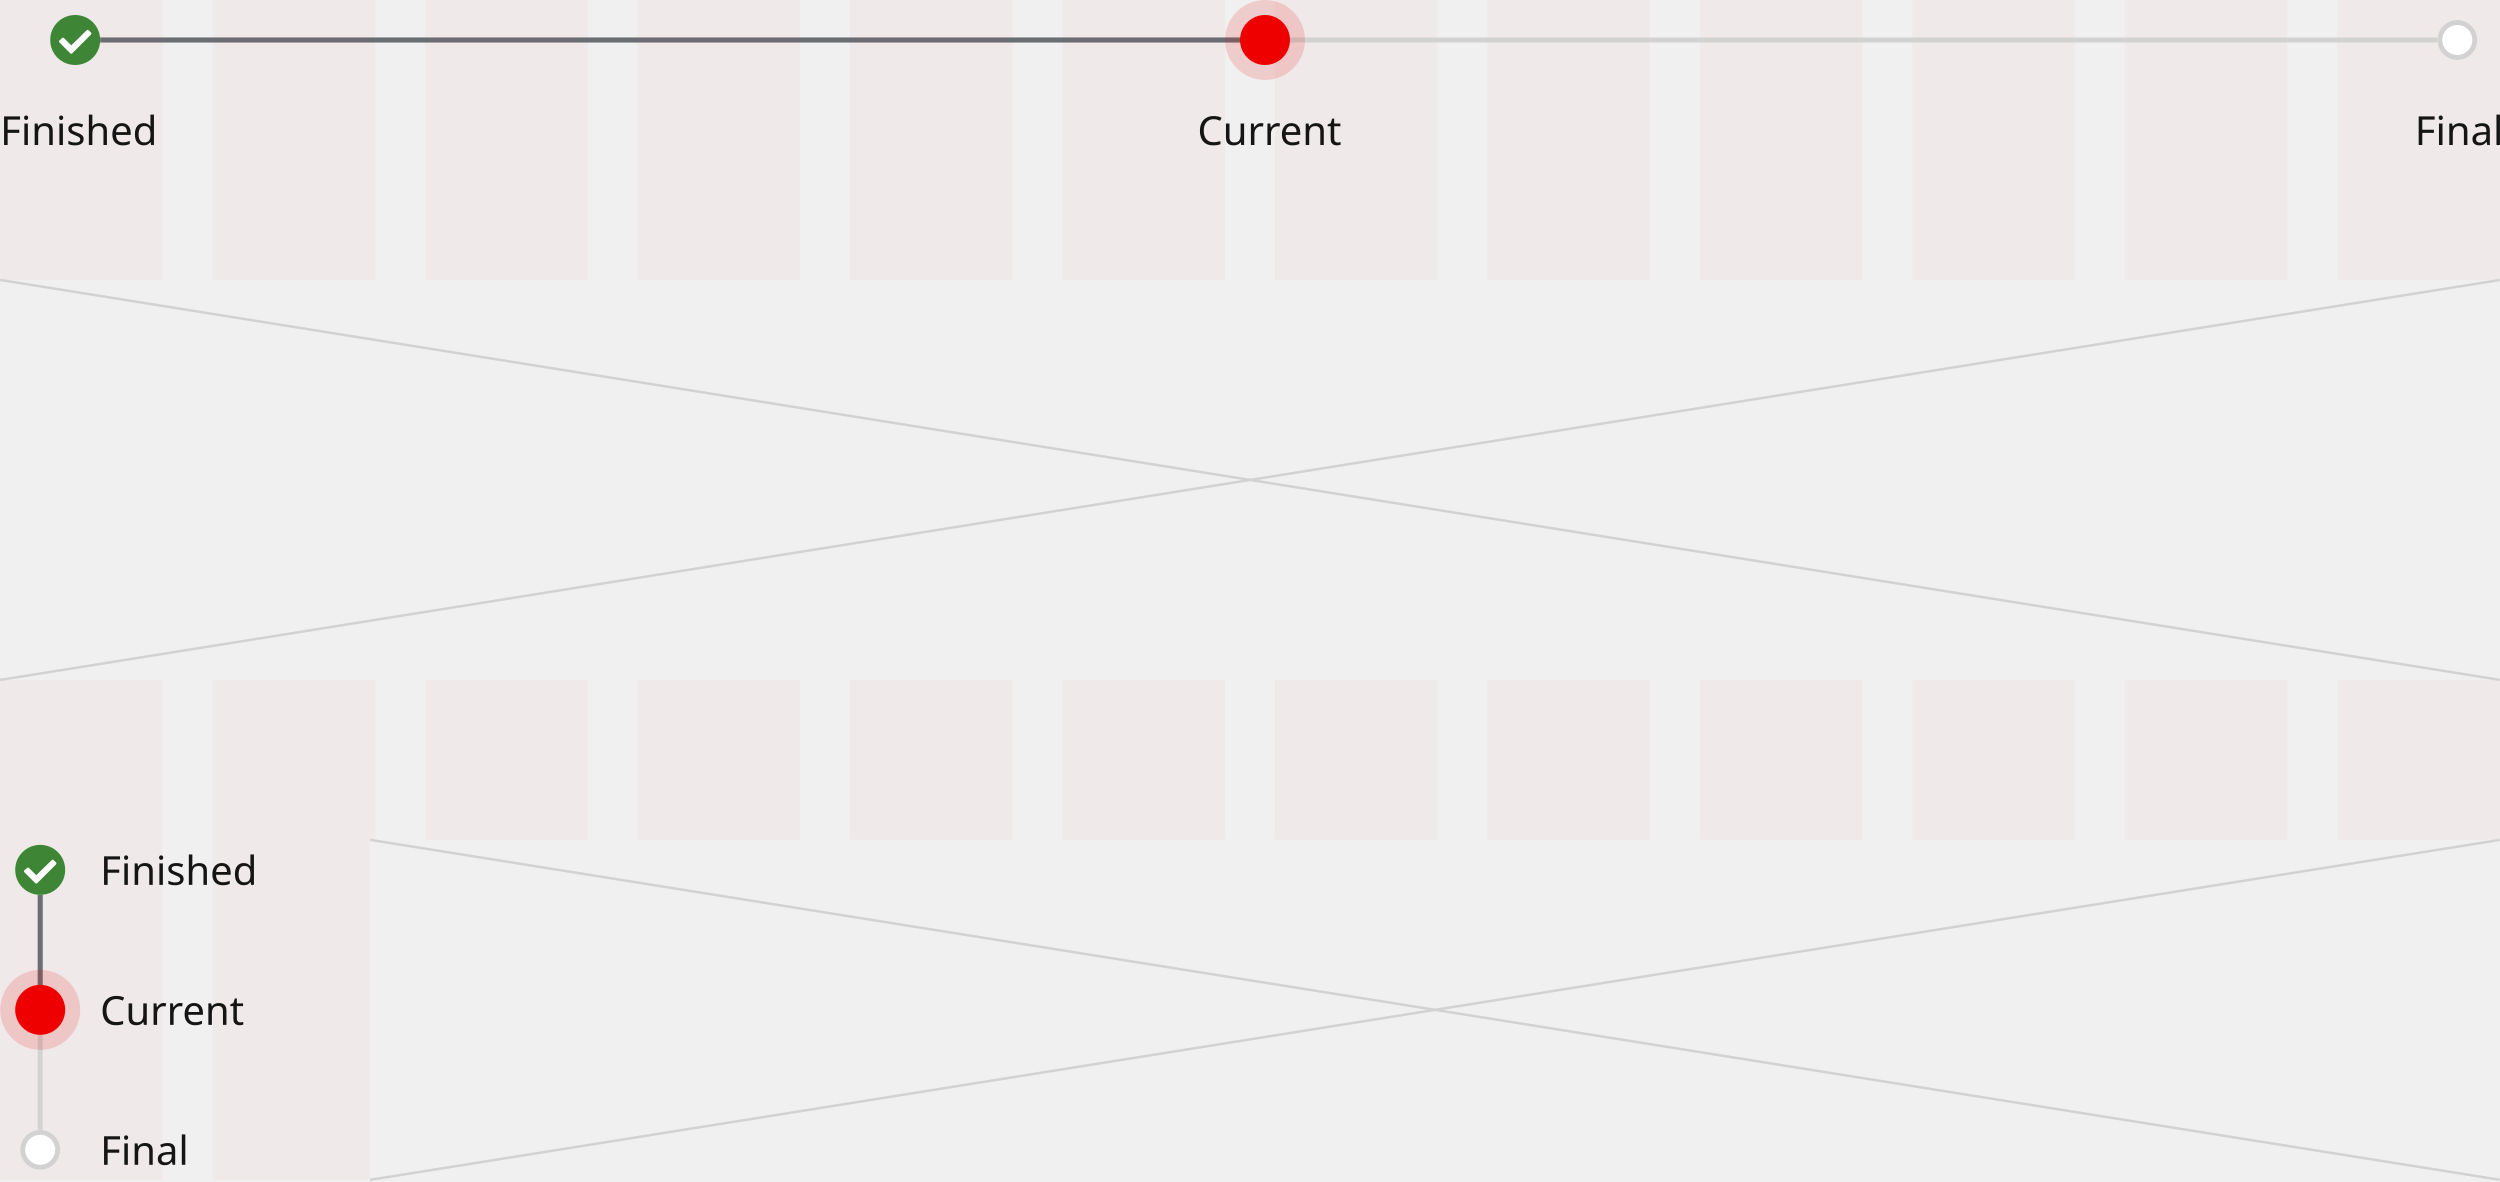
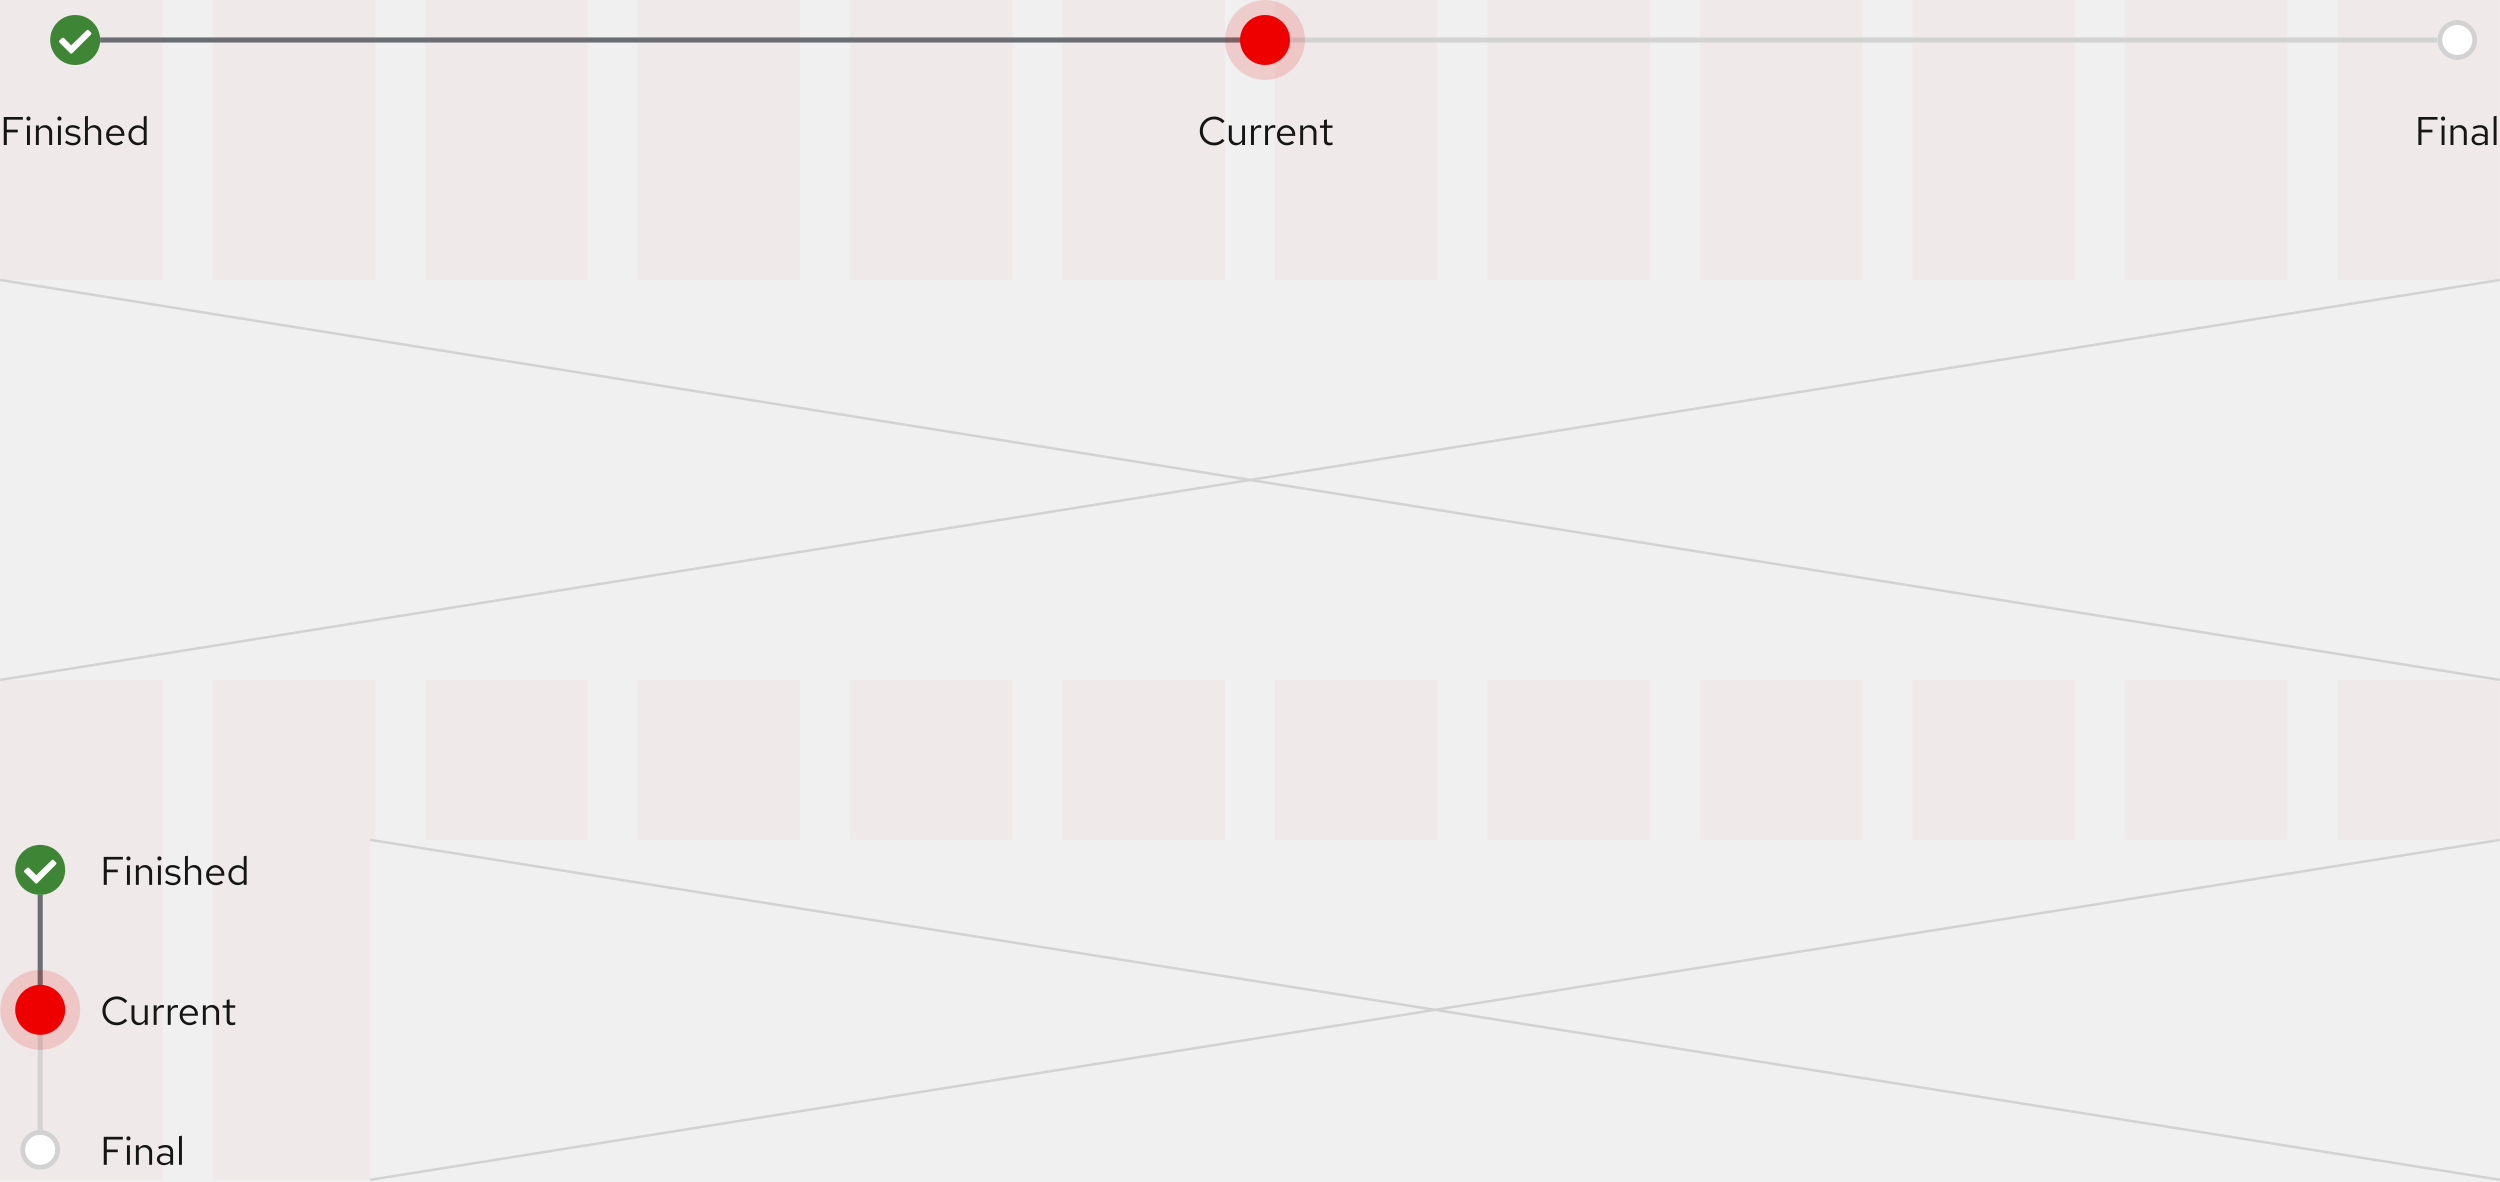
<svg xmlns="http://www.w3.org/2000/svg" width="1000.158" height="472.494" viewBox="0 0 1000.158 472.494">
  <g id="Example" transform="translate(-359.921 -12758)">
    <g id="Grid" opacity="0.03">
      <rect id="Rectangle" width="65" height="472" transform="translate(1295 12758)" fill="red" />
      <rect id="Rectangle-2" data-name="Rectangle" width="65" height="472" transform="translate(1210 12758)" fill="red" />
      <rect id="Rectangle-3" data-name="Rectangle" width="65" height="472" transform="translate(1125 12758)" fill="red" />
      <rect id="Rectangle-4" data-name="Rectangle" width="65" height="472" transform="translate(1040 12758)" fill="red" />
      <rect id="Rectangle-5" data-name="Rectangle" width="65" height="472" transform="translate(955 12758)" fill="red" />
      <rect id="Rectangle-6" data-name="Rectangle" width="65" height="472" transform="translate(870 12758)" fill="red" />
      <rect id="Rectangle-7" data-name="Rectangle" width="65" height="472" transform="translate(785 12758)" fill="red" />
      <rect id="Rectangle-8" data-name="Rectangle" width="65" height="472" transform="translate(700 12758)" fill="red" />
      <rect id="Rectangle-9" data-name="Rectangle" width="65" height="472" transform="translate(615 12758)" fill="red" />
      <rect id="Rectangle-10" data-name="Rectangle" width="65" height="472" transform="translate(530 12758)" fill="red" />
      <rect id="Rectangle-11" data-name="Rectangle" width="65" height="472" transform="translate(445 12758)" fill="red" />
      <rect id="Rectangle-12" data-name="Rectangle" width="65" height="472" transform="translate(360 12758)" fill="red" />
    </g>
    <g id="Content" transform="translate(-9 10164)">
      <rect id="Rectangle-13" data-name="Rectangle" width="852" height="136" transform="translate(517 2930)" fill="#f0f0f0" />
      <line id="Line" y1="136" x2="852" transform="translate(517 2930)" fill="none" stroke="#d2d2d2" stroke-width="1" />
      <line id="Line-2" data-name="Line" x1="852" y1="136" transform="translate(517 2930)" fill="none" stroke="#d2d2d2" stroke-width="1" />
    </g>
    <g id="Progress_steps_Vertical_Step_2" data-name="Progress steps / Vertical / Step 2" transform="translate(360 13094)">
      <rect id="Rectangle-14" data-name="Rectangle" width="2" height="112" transform="translate(15 12)" fill="#d2d2d2" />
      <rect id="Rectangle-15" data-name="Rectangle" width="2" height="56" transform="translate(15 12)" fill="#6a6e73" />
      <g id="Text" transform="translate(40 112)">
        <rect id="Rectangle-16" data-name="Rectangle" width="34" height="24" fill="none" />
-         <text id="Final" transform="translate(0 18)" fill="#151515" font-size="16" font-family="RedHatText-Regular, Red Hat Text">
-           <tspan x="0" y="0">Final</tspan>
-         </text>
+         <path id="Path" d="M1.424,0H2.656V-5.04H7.04V-6.112H2.656v-4.016H9.072V-11.2H1.424Zm9.888-9.728a.83.83,0,0,0,.832-.848.847.847,0,0,0-.832-.832.85.85,0,0,0-.848.832A.834.834,0,0,0,11.312-9.728Zm.576,1.92H10.72V0h1.168ZM14.288,0h1.168V-5.76A2.3,2.3,0,0,1,17.5-6.96a2.024,2.024,0,0,1,2.1,2.24V0h1.168V-5.056a2.717,2.717,0,0,0-2.832-2.88,2.813,2.813,0,0,0-2.48,1.392V-7.808H14.288ZM25.536.144a3.352,3.352,0,0,0,2.48-1.056V0h1.152V-5.184c0-1.776-1.088-2.752-3.024-2.752a6.689,6.689,0,0,0-2.944.752l.432.9A5.156,5.156,0,0,1,26-6.96a1.758,1.758,0,0,1,2.016,1.936v1.072a4.521,4.521,0,0,0-2.384-.608c-1.76,0-2.928.928-2.928,2.32C22.7-.832,23.872.144,25.536.144ZM23.824-2.272c0-.864.784-1.44,1.984-1.44a4.122,4.122,0,0,1,2.208.56v1.5a3.091,3.091,0,0,1-2.24.9C24.608-.752,23.824-1.36,23.824-2.272ZM32.7-11.68l-1.168.24V0H32.7Z" transform="translate(0 18)" fill="#151515" />
      </g>
      <g id="Ellipse" transform="translate(8 116)" fill="#fff" stroke="#d2d2d2" stroke-width="2">
        <circle cx="8" cy="8" r="8" stroke="none" />
        <circle cx="8" cy="8" r="7" fill="none" />
      </g>
      <g id="Text-2" data-name="Text" transform="translate(40 56)">
        <rect id="Rectangle-17" data-name="Rectangle" width="55" height="24" fill="none" />
-         <text id="Current" transform="translate(0 18)" fill="#151515" font-size="16" font-family="RedHatText-Regular, Red Hat Text">
-           <tspan x="0" y="0">Current</tspan>
-         </text>
+         <path id="Path-2" data-name="Path" d="M6.624-.944A4.485,4.485,0,0,1,2.144-5.6a4.478,4.478,0,0,1,4.448-4.656A4.489,4.489,0,0,1,10-8.688l.816-.848a5.6,5.6,0,0,0-4.224-1.84A5.676,5.676,0,0,0,.9-5.6,5.676,5.676,0,0,0,6.592.176a5.632,5.632,0,0,0,4.192-1.84l-.8-.816A4.388,4.388,0,0,1,6.624-.944Zm7.088-6.864H12.528v5.04A2.73,2.73,0,0,0,15.36.128a2.8,2.8,0,0,0,2.48-1.392V0h1.168V-7.808H17.84v5.776A2.318,2.318,0,0,1,15.792-.848,2.017,2.017,0,0,1,13.712-3.1ZM21.408,0h1.168V-5.344a2.226,2.226,0,0,1,2.1-1.584,2.919,2.919,0,0,1,.816.144V-7.84a2.217,2.217,0,0,0-.736-.112,2.332,2.332,0,0,0-2.176,1.728V-7.808H21.408ZM27.04,0h1.168V-5.344a2.226,2.226,0,0,1,2.1-1.584,2.919,2.919,0,0,1,.816.144V-7.84a2.217,2.217,0,0,0-.736-.112,2.332,2.332,0,0,0-2.176,1.728V-7.808H27.04ZM38.624-.9l-.736-.784a3.191,3.191,0,0,1-2.144.8A2.845,2.845,0,0,1,32.96-3.648h6.128V-4A3.689,3.689,0,0,0,35.5-7.936,3.8,3.8,0,0,0,31.824-3.9,3.9,3.9,0,0,0,35.7.144,4.558,4.558,0,0,0,38.624-.9ZM35.488-6.928A2.579,2.579,0,0,1,37.936-4.48H32.992A2.608,2.608,0,0,1,35.488-6.928ZM41.088,0h1.168V-5.76A2.3,2.3,0,0,1,44.3-6.96a2.024,2.024,0,0,1,2.1,2.24V0h1.168V-5.056a2.717,2.717,0,0,0-2.832-2.88,2.813,2.813,0,0,0-2.48,1.392V-7.808H41.088Zm9.52-1.76c0,1.248.7,1.9,2.048,1.9a4.386,4.386,0,0,0,1.36-.208V-1.1a2.8,2.8,0,0,1-1.1.208c-.816,0-1.136-.336-1.136-1.168V-6.848h2.24v-.96h-2.24v-2.416l-1.168.272v2.144H48.992v.96h1.616Z" transform="translate(0 18)" fill="#151515" />
      </g>
-       <g id="Current-2" data-name="Current" transform="translate(0 52)">
+       <g id="Current" transform="translate(0 52)">
        <circle id="Ellipse-2" data-name="Ellipse" cx="16" cy="16" r="16" fill="#e00" opacity="0.15" />
        <circle id="Ellipse-3" data-name="Ellipse" cx="10" cy="10" r="10" transform="translate(6 6)" fill="#e00" />
      </g>
      <g id="Text-3" data-name="Text" transform="translate(40)">
        <rect id="Rectangle-18" data-name="Rectangle" width="60" height="24" fill="none" />
-         <text id="Finished" transform="translate(0 18)" fill="#151515" font-size="16" font-family="RedHatText-Regular, Red Hat Text">
-           <tspan x="0" y="0">Finished</tspan>
-         </text>
+         <path id="Path-3" data-name="Path" d="M1.424,0H2.656V-5.04H7.04V-6.112H2.656v-4.016H9.072V-11.2H1.424Zm9.888-9.728a.83.83,0,0,0,.832-.848.847.847,0,0,0-.832-.832.85.85,0,0,0-.848.832A.834.834,0,0,0,11.312-9.728Zm.576,1.92H10.72V0h1.168ZM14.288,0h1.168V-5.76A2.3,2.3,0,0,1,17.5-6.96a2.024,2.024,0,0,1,2.1,2.24V0h1.168V-5.056a2.717,2.717,0,0,0-2.832-2.88,2.813,2.813,0,0,0-2.48,1.392V-7.808H14.288Zm9.424-9.728a.83.83,0,0,0,.832-.848.847.847,0,0,0-.832-.832.85.85,0,0,0-.848.832A.834.834,0,0,0,23.712-9.728Zm.576,1.92H23.12V0h1.168Zm1.648,6.8A4.451,4.451,0,0,0,29.1.144c1.728,0,3.04-1.056,3.04-2.416,0-1.152-.7-1.808-2.272-2.1l-1.312-.24c-1.008-.176-1.344-.48-1.344-1.12,0-.768.672-1.248,1.7-1.248a4.142,4.142,0,0,1,2.448.832l.576-.816a5.048,5.048,0,0,0-2.976-.976c-1.648,0-2.816.944-2.816,2.288,0,1.136.688,1.776,2.208,2.048l1.28.224c.992.192,1.408.528,1.408,1.168,0,.816-.832,1.408-1.968,1.408a4.072,4.072,0,0,1-2.512-.976ZM33.92,0h1.168V-5.76a2.3,2.3,0,0,1,2.048-1.2,2.024,2.024,0,0,1,2.1,2.24V0H40.4V-5.056a2.717,2.717,0,0,0-2.832-2.88,2.813,2.813,0,0,0-2.48,1.392V-11.68l-1.168.24ZM49.2-.9l-.736-.784a3.191,3.191,0,0,1-2.144.8,2.845,2.845,0,0,1-2.784-2.768h6.128V-4A3.689,3.689,0,0,0,46.08-7.936,3.8,3.8,0,0,0,42.4-3.9,3.9,3.9,0,0,0,46.272.144,4.558,4.558,0,0,0,49.2-.9ZM46.064-6.928A2.579,2.579,0,0,1,48.512-4.48H43.568A2.608,2.608,0,0,1,46.064-6.928ZM57.424,0h1.168V-11.68l-1.168.24v4.624A3.18,3.18,0,0,0,54.992-7.9a3.8,3.8,0,0,0-3.664,4.016,3.768,3.768,0,0,0,3.6,4,3.077,3.077,0,0,0,2.5-1.152ZM52.48-3.9A2.787,2.787,0,0,1,55.216-6.88a2.8,2.8,0,0,1,2.208,1.056v3.872a2.674,2.674,0,0,1-2.208,1.04A2.8,2.8,0,0,1,52.48-3.9Z" transform="translate(0 18)" fill="#151515" />
      </g>
-       <g id="Finished-2" data-name="Finished" transform="translate(6 2)">
+       <g id="Finished" transform="translate(6 2)">
        <circle id="Ellipse-4" data-name="Ellipse" cx="10" cy="10" r="10" fill="#fff" />
        <path id="Icon" d="M20,10A9.938,9.938,0,0,1,10,20,9.938,9.938,0,0,1,0,10,9.938,9.938,0,0,1,10,0,9.938,9.938,0,0,1,20,10ZM8.857,15.286l7.429-7.429c.286-.286.286-.714,0-.857l-.857-.857c-.286-.286-.714-.286-.857,0l-6.143,6L5.571,9.286C5.286,9,4.857,9,4.714,9.286l-1,.857c-.286.286-.286.714,0,.857l4.143,4.143A.612.612,0,0,0,8.857,15.286Z" fill="#3e8635" />
      </g>
    </g>
    <g id="Content-2" data-name="Content" transform="translate(-157 9940)">
      <rect id="Rectangle-19" data-name="Rectangle" width="1000" height="160" transform="translate(517 2930)" fill="#f0f0f0" />
      <line id="Line-3" data-name="Line" y1="160" x2="1000" transform="translate(517 2930)" fill="none" stroke="#d2d2d2" stroke-width="1" />
      <line id="Line-4" data-name="Line" x1="1000" y1="160" transform="translate(517 2930)" fill="none" stroke="#d2d2d2" stroke-width="1" />
    </g>
    <g id="Progress_steps_Horizontal_Step_2" data-name="Progress steps / Horizontal / Step 2" transform="translate(360 12758)">
      <g id="Text-4" data-name="Text" transform="translate(966 40)">
        <rect id="Rectangle-20" data-name="Rectangle" width="34" height="24" fill="none" />
-         <text id="Final-2" data-name="Final" transform="translate(0 18)" fill="#151515" font-size="16" font-family="RedHatText-Regular, Red Hat Text">
-           <tspan x="0" y="0">Final</tspan>
-         </text>
+         <path id="Path-4" data-name="Path" d="M1.424,0H2.656V-5.04H7.04V-6.112H2.656v-4.016H9.072V-11.2H1.424Zm9.888-9.728a.83.83,0,0,0,.832-.848.847.847,0,0,0-.832-.832.85.85,0,0,0-.848.832A.834.834,0,0,0,11.312-9.728Zm.576,1.92H10.72V0h1.168ZM14.288,0h1.168V-5.76A2.3,2.3,0,0,1,17.5-6.96a2.024,2.024,0,0,1,2.1,2.24V0h1.168V-5.056a2.717,2.717,0,0,0-2.832-2.88,2.813,2.813,0,0,0-2.48,1.392V-7.808H14.288ZM25.536.144a3.352,3.352,0,0,0,2.48-1.056V0h1.152V-5.184c0-1.776-1.088-2.752-3.024-2.752a6.689,6.689,0,0,0-2.944.752l.432.9A5.156,5.156,0,0,1,26-6.96a1.758,1.758,0,0,1,2.016,1.936v1.072a4.521,4.521,0,0,0-2.384-.608c-1.76,0-2.928.928-2.928,2.32C22.7-.832,23.872.144,25.536.144ZM23.824-2.272c0-.864.784-1.44,1.984-1.44a4.122,4.122,0,0,1,2.208.56v1.5a3.091,3.091,0,0,1-2.24.9C24.608-.752,23.824-1.36,23.824-2.272ZM32.7-11.68l-1.168.24V0H32.7Z" transform="translate(0 18)" fill="#151515" />
      </g>
      <g id="Text-5" data-name="Text" transform="translate(479 40)">
        <rect id="Rectangle-21" data-name="Rectangle" width="55" height="24" fill="none" />
-         <text id="Current-3" data-name="Current" transform="translate(0 18)" fill="#151515" font-size="16" font-family="RedHatText-Regular, Red Hat Text">
-           <tspan x="0" y="0">Current</tspan>
-         </text>
+         <path id="Path-5" data-name="Path" d="M6.624-.944A4.485,4.485,0,0,1,2.144-5.6a4.478,4.478,0,0,1,4.448-4.656A4.489,4.489,0,0,1,10-8.688l.816-.848a5.6,5.6,0,0,0-4.224-1.84A5.676,5.676,0,0,0,.9-5.6,5.676,5.676,0,0,0,6.592.176a5.632,5.632,0,0,0,4.192-1.84l-.8-.816A4.388,4.388,0,0,1,6.624-.944Zm7.088-6.864H12.528v5.04A2.73,2.73,0,0,0,15.36.128a2.8,2.8,0,0,0,2.48-1.392V0h1.168V-7.808H17.84v5.776A2.318,2.318,0,0,1,15.792-.848,2.017,2.017,0,0,1,13.712-3.1ZM21.408,0h1.168V-5.344a2.226,2.226,0,0,1,2.1-1.584,2.919,2.919,0,0,1,.816.144V-7.84a2.217,2.217,0,0,0-.736-.112,2.332,2.332,0,0,0-2.176,1.728V-7.808H21.408ZM27.04,0h1.168V-5.344a2.226,2.226,0,0,1,2.1-1.584,2.919,2.919,0,0,1,.816.144V-7.84a2.217,2.217,0,0,0-.736-.112,2.332,2.332,0,0,0-2.176,1.728V-7.808H27.04ZM38.624-.9l-.736-.784a3.191,3.191,0,0,1-2.144.8A2.845,2.845,0,0,1,32.96-3.648h6.128V-4A3.689,3.689,0,0,0,35.5-7.936,3.8,3.8,0,0,0,31.824-3.9,3.9,3.9,0,0,0,35.7.144,4.558,4.558,0,0,0,38.624-.9ZM35.488-6.928A2.579,2.579,0,0,1,37.936-4.48H32.992A2.608,2.608,0,0,1,35.488-6.928ZM41.088,0h1.168V-5.76A2.3,2.3,0,0,1,44.3-6.96a2.024,2.024,0,0,1,2.1,2.24V0h1.168V-5.056a2.717,2.717,0,0,0-2.832-2.88,2.813,2.813,0,0,0-2.48,1.392V-7.808H41.088Zm9.52-1.76c0,1.248.7,1.9,2.048,1.9a4.386,4.386,0,0,0,1.36-.208V-1.1a2.8,2.8,0,0,1-1.1.208c-.816,0-1.136-.336-1.136-1.168V-6.848h2.24v-.96h-2.24v-2.416l-1.168.272v2.144H48.992v.96h1.616Z" transform="translate(0 18)" fill="#151515" />
      </g>
      <g id="Text-6" data-name="Text" transform="translate(0 40)">
        <rect id="Rectangle-22" data-name="Rectangle" width="60" height="24" fill="none" />
-         <text id="Finished-3" data-name="Finished" transform="translate(0 18)" fill="#151515" font-size="16" font-family="RedHatText-Regular, Red Hat Text">
-           <tspan x="0" y="0">Finished</tspan>
-         </text>
+         <path id="Path-6" data-name="Path" d="M1.424,0H2.656V-5.04H7.04V-6.112H2.656v-4.016H9.072V-11.2H1.424Zm9.888-9.728a.83.83,0,0,0,.832-.848.847.847,0,0,0-.832-.832.85.85,0,0,0-.848.832A.834.834,0,0,0,11.312-9.728Zm.576,1.92H10.72V0h1.168ZM14.288,0h1.168V-5.76A2.3,2.3,0,0,1,17.5-6.96a2.024,2.024,0,0,1,2.1,2.24V0h1.168V-5.056a2.717,2.717,0,0,0-2.832-2.88,2.813,2.813,0,0,0-2.48,1.392V-7.808H14.288Zm9.424-9.728a.83.83,0,0,0,.832-.848.847.847,0,0,0-.832-.832.85.85,0,0,0-.848.832A.834.834,0,0,0,23.712-9.728Zm.576,1.92H23.12V0h1.168Zm1.648,6.8A4.451,4.451,0,0,0,29.1.144c1.728,0,3.04-1.056,3.04-2.416,0-1.152-.7-1.808-2.272-2.1l-1.312-.24c-1.008-.176-1.344-.48-1.344-1.12,0-.768.672-1.248,1.7-1.248a4.142,4.142,0,0,1,2.448.832l.576-.816a5.048,5.048,0,0,0-2.976-.976c-1.648,0-2.816.944-2.816,2.288,0,1.136.688,1.776,2.208,2.048l1.28.224c.992.192,1.408.528,1.408,1.168,0,.816-.832,1.408-1.968,1.408a4.072,4.072,0,0,1-2.512-.976ZM33.92,0h1.168V-5.76a2.3,2.3,0,0,1,2.048-1.2,2.024,2.024,0,0,1,2.1,2.24V0H40.4V-5.056a2.717,2.717,0,0,0-2.832-2.88,2.813,2.813,0,0,0-2.48,1.392V-11.68l-1.168.24ZM49.2-.9l-.736-.784a3.191,3.191,0,0,1-2.144.8,2.845,2.845,0,0,1-2.784-2.768h6.128V-4A3.689,3.689,0,0,0,46.08-7.936,3.8,3.8,0,0,0,42.4-3.9,3.9,3.9,0,0,0,46.272.144,4.558,4.558,0,0,0,49.2-.9ZM46.064-6.928A2.579,2.579,0,0,1,48.512-4.48H43.568A2.608,2.608,0,0,1,46.064-6.928ZM57.424,0h1.168V-11.68l-1.168.24v4.624A3.18,3.18,0,0,0,54.992-7.9a3.8,3.8,0,0,0-3.664,4.016,3.768,3.768,0,0,0,3.6,4,3.077,3.077,0,0,0,2.5-1.152ZM52.48-3.9A2.787,2.787,0,0,1,55.216-6.88a2.8,2.8,0,0,1,2.208,1.056v3.872a2.674,2.674,0,0,1-2.208,1.04A2.8,2.8,0,0,1,52.48-3.9Z" transform="translate(0 18)" fill="#151515" />
      </g>
      <rect id="Rectangle-23" data-name="Rectangle" width="953" height="2" transform="translate(30 15)" fill="#d2d2d2" />
      <rect id="Rectangle-24" data-name="Rectangle" width="476" height="2" transform="translate(30 15)" fill="#6a6e73" />
      <g id="Ellipse-5" data-name="Ellipse" transform="translate(975 8)" fill="#fff" stroke="#d2d2d2" stroke-width="2">
        <circle cx="8" cy="8" r="8" stroke="none" />
        <circle cx="8" cy="8" r="7" fill="none" />
      </g>
-       <g id="Current-4" data-name="Current" transform="translate(490)">
+       <g id="Current-2" data-name="Current" transform="translate(490)">
        <circle id="Ellipse-6" data-name="Ellipse" cx="16" cy="16" r="16" fill="#e00" opacity="0.15" />
        <circle id="Ellipse-7" data-name="Ellipse" cx="10" cy="10" r="10" transform="translate(6 6)" fill="#e00" />
      </g>
-       <g id="Finished-4" data-name="Finished" transform="translate(20 6)">
+       <g id="Finished-2" data-name="Finished" transform="translate(20 6)">
        <circle id="Ellipse-8" data-name="Ellipse" cx="10" cy="10" r="10" fill="#fff" />
        <path id="Icon-2" data-name="Icon" d="M20,10A9.938,9.938,0,0,1,10,20,9.938,9.938,0,0,1,0,10,9.938,9.938,0,0,1,10,0,9.938,9.938,0,0,1,20,10ZM8.857,15.286l7.429-7.429c.286-.286.286-.714,0-.857l-.857-.857c-.286-.286-.714-.286-.857,0l-6.143,6L5.571,9.286C5.286,9,4.857,9,4.714,9.286l-1,.857c-.286.286-.286.714,0,.857l4.143,4.143A.612.612,0,0,0,8.857,15.286Z" fill="#3e8635" />
      </g>
    </g>
  </g>
</svg>
